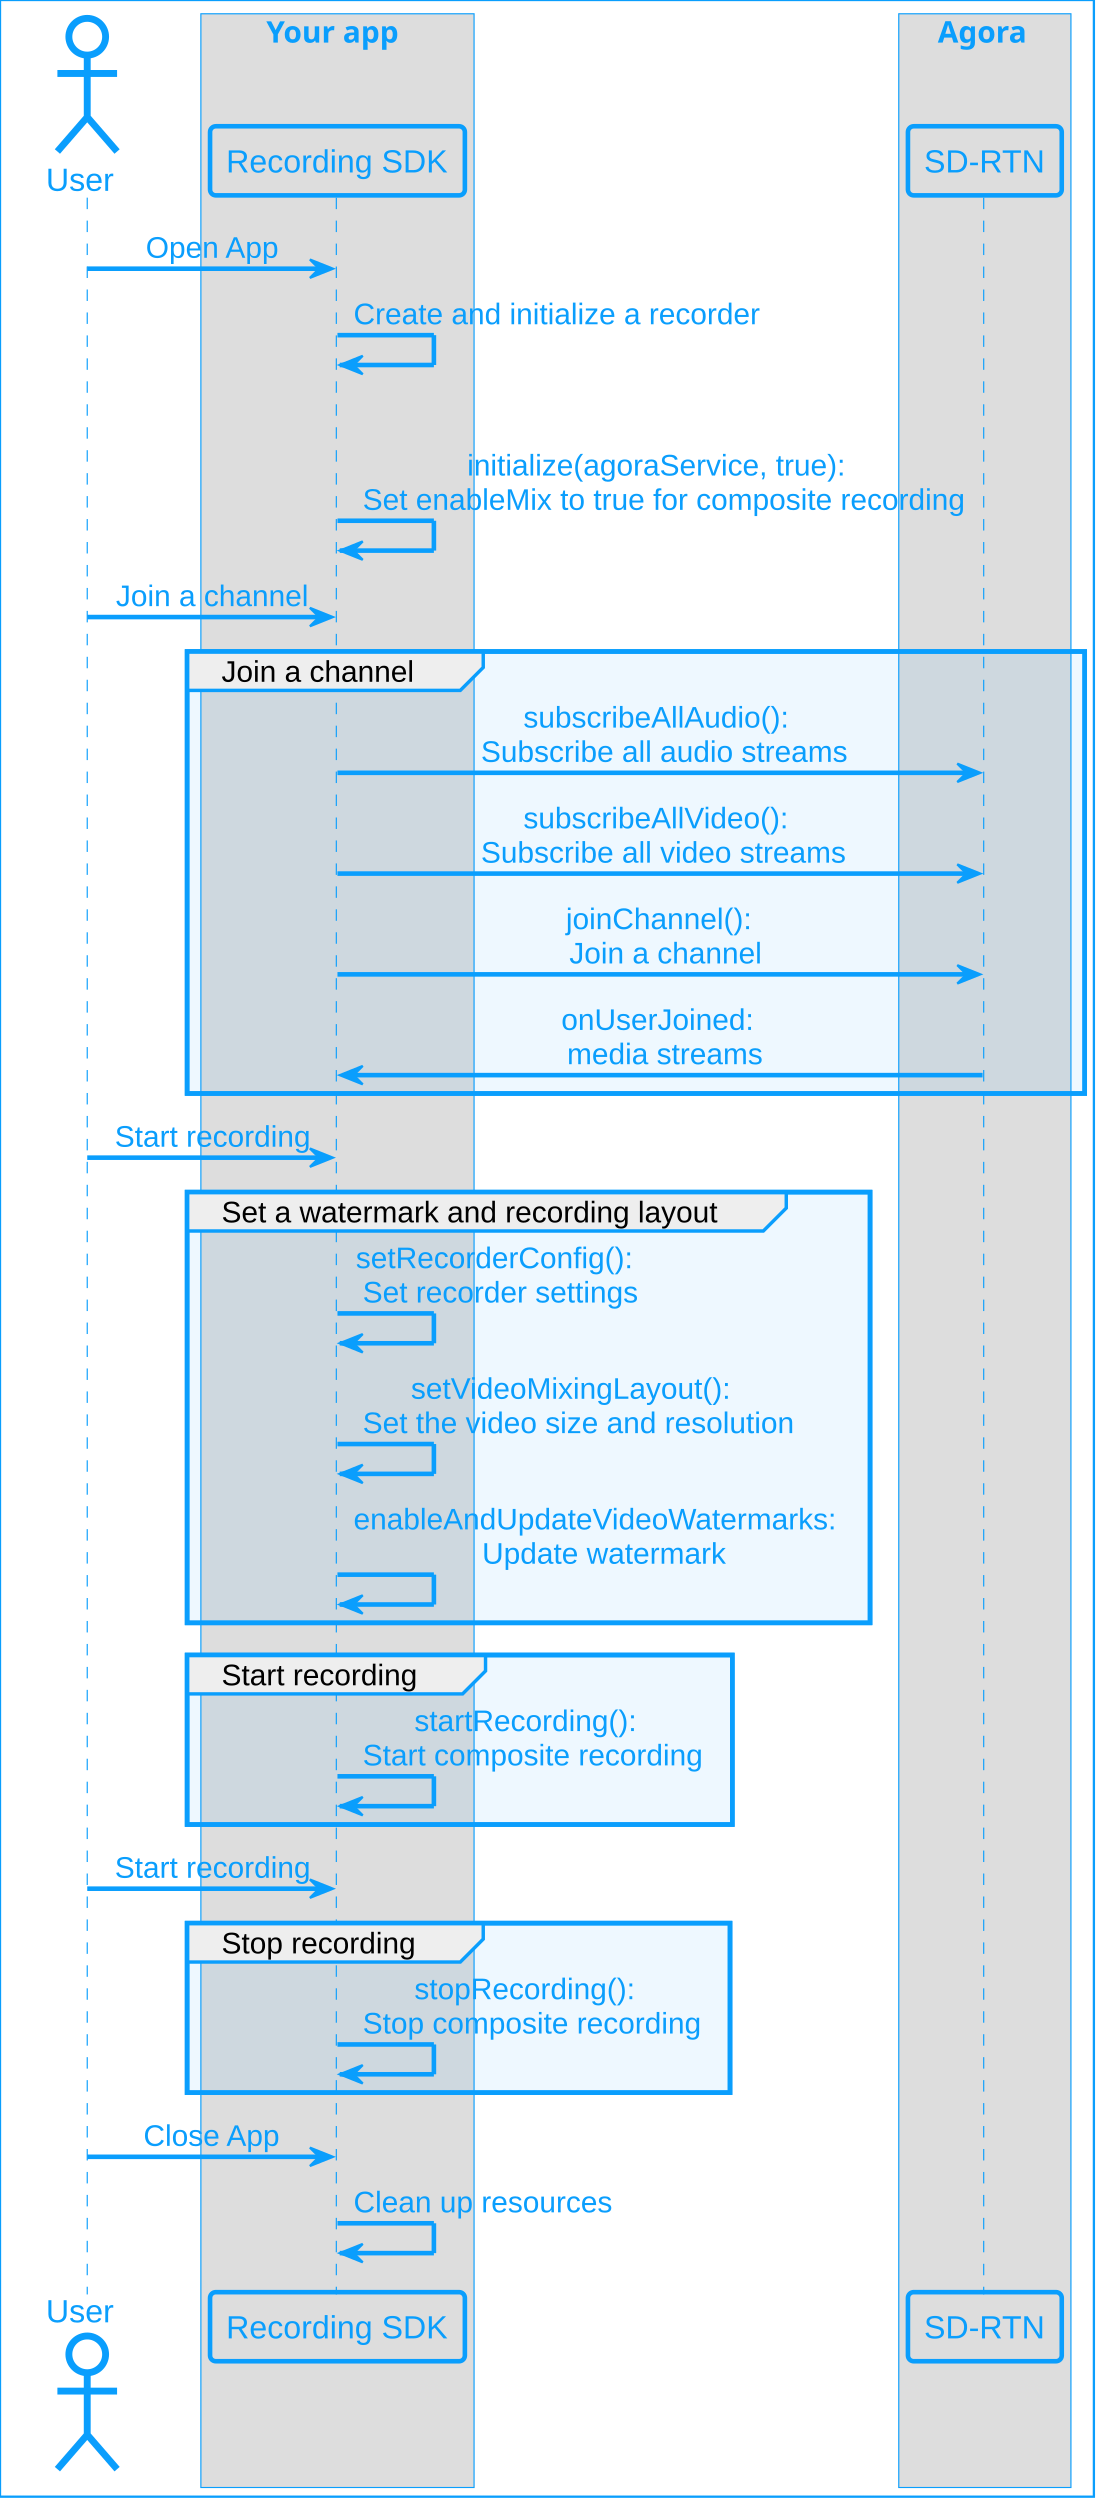
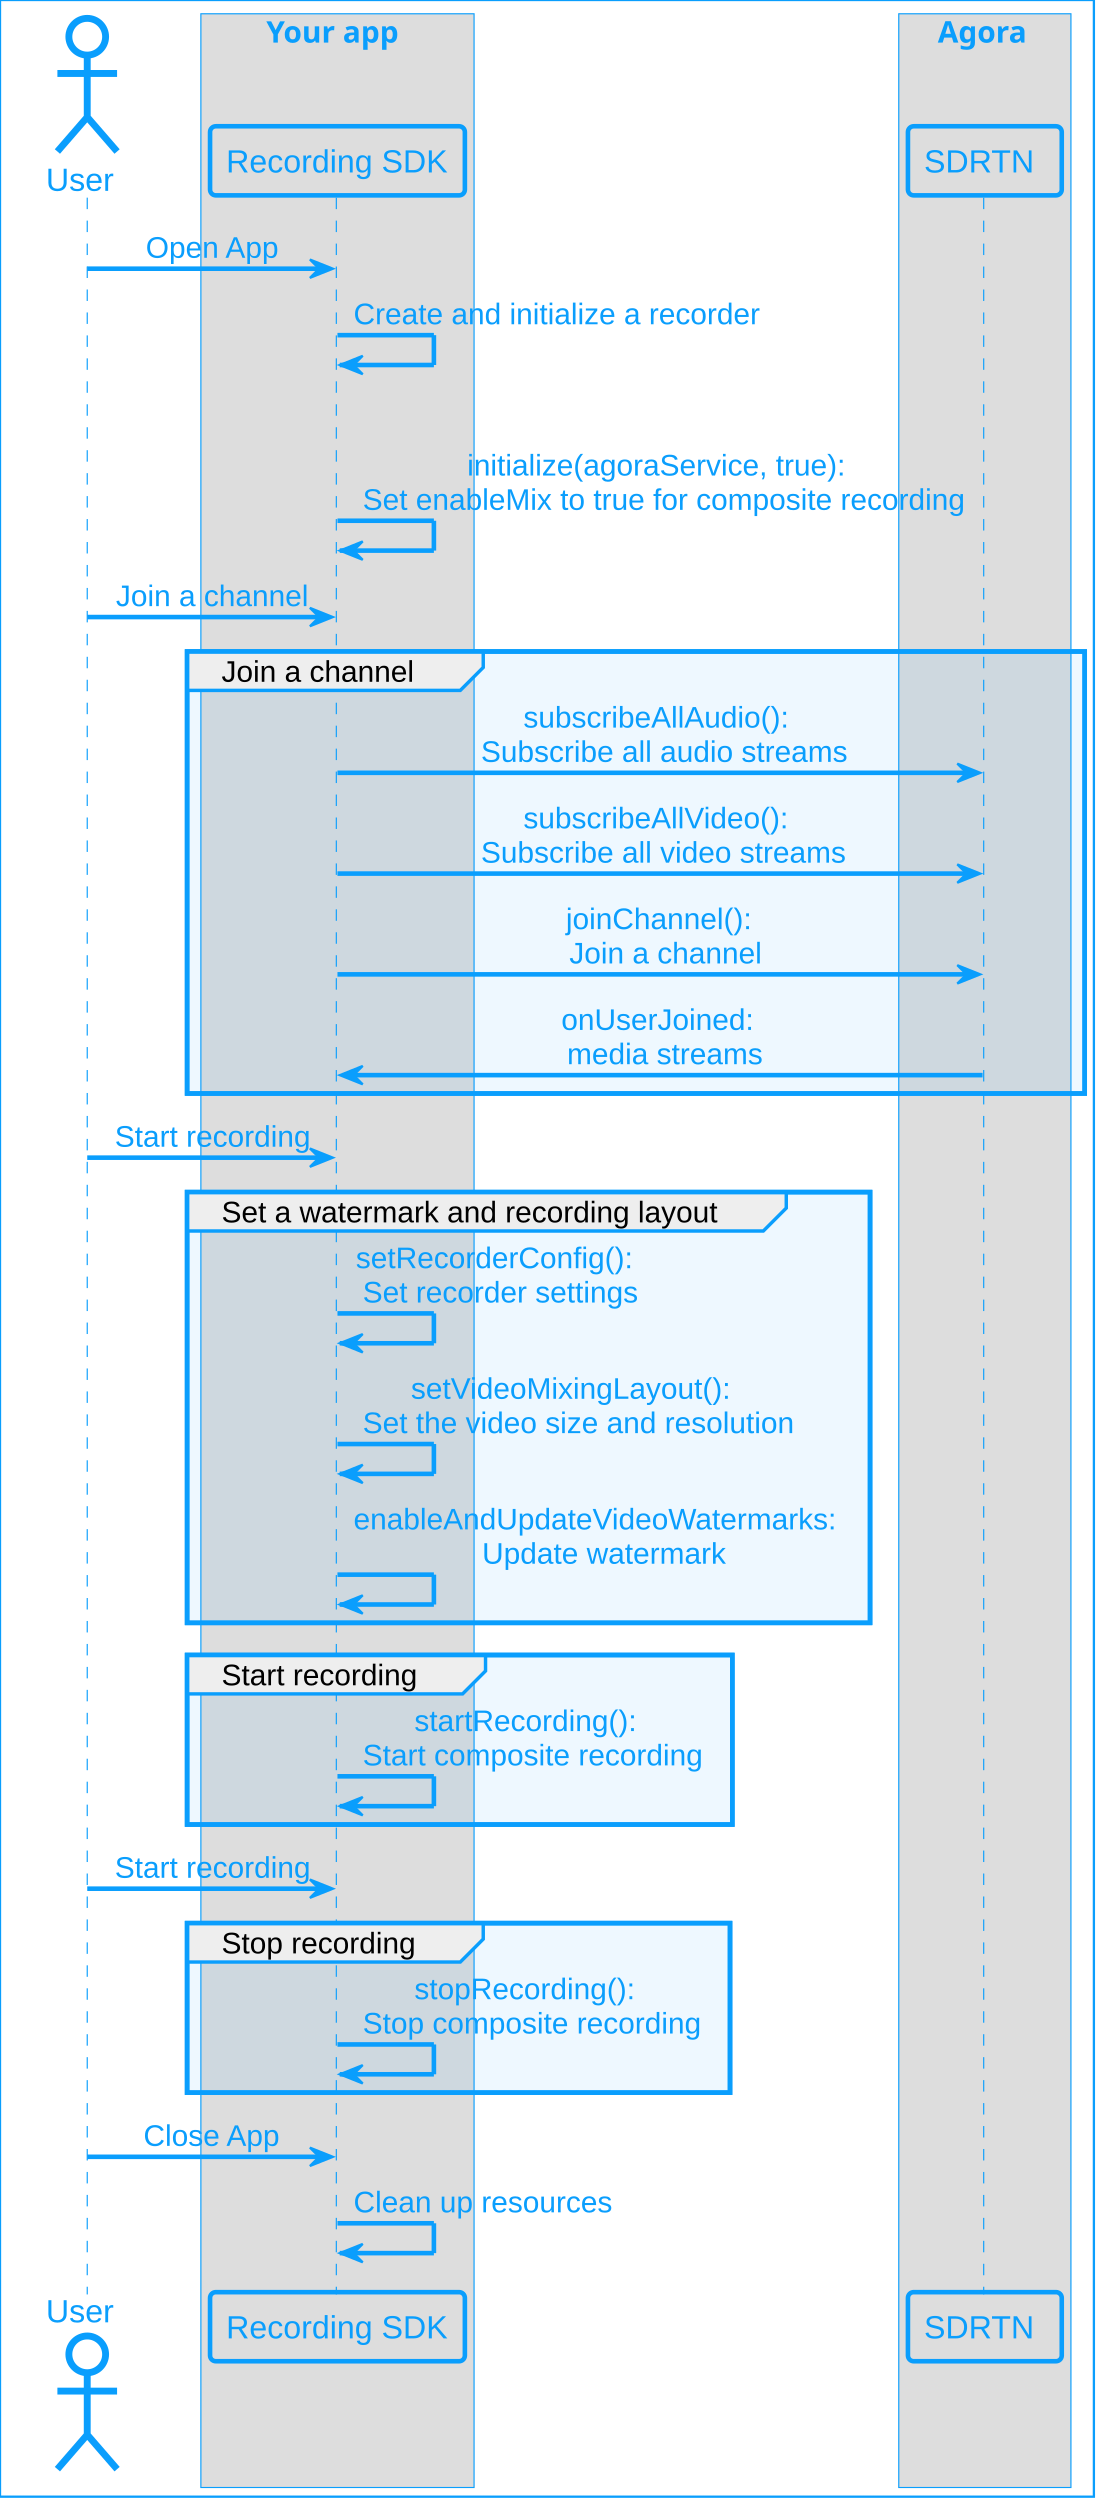
<svg xmlns="http://www.w3.org/2000/svg" contentStyleType="text/css" height="1089px" preserveAspectRatio="none" style="width:478px;height:1089px;" version="1.1" viewBox="0 0 478 1089" width="478px" zoomAndPan="magnify">
  <defs />
  <g>
    <rect fill="none" height="1087.557" style="stroke:#0A9EFD;stroke-width:1.0;" width="476.5" x="0" y="0" />
    <rect fill="#999999" fill-opacity="0.333" height="1077.557" style="stroke:#0A9EFD;stroke-width:0.5;" width="119" x="87.5" y="6" />
    <text fill="#0A9EFD" font-family="sans-serif" font-size="13" font-weight="bold" lengthAdjust="spacing" textLength="62" x="116" y="18.568">Your app</text>
    <rect fill="#999999" fill-opacity="0.333" height="1077.557" style="stroke:#0A9EFD;stroke-width:0.5;" width="75" x="391.5" y="6" />
    <text fill="#0A9EFD" font-family="sans-serif" font-size="13" font-weight="bold" lengthAdjust="spacing" textLength="41" x="408.5" y="18.568">Agora</text>
    <rect fill="#0A9EFD" fill-opacity="0.067" height="192.539" style="stroke:#0A9EFD;stroke-width:2.0;" width="391" x="81.5" y="283.791" />
    <rect fill="#0A9EFD" fill-opacity="0.067" height="187.641" style="stroke:#0A9EFD;stroke-width:2.0;" width="297.5" x="81.5" y="519.278" />
    <rect fill="#0A9EFD" fill-opacity="0.067" height="73.846" style="stroke:#0A9EFD;stroke-width:2.0;" width="237.5" x="81.5" y="720.919" />
    <rect fill="#0A9EFD" fill-opacity="0.067" height="73.846" style="stroke:#0A9EFD;stroke-width:2.0;" width="236.5" x="81.5" y="837.714" />
    <line style="stroke:#0A9EFD;stroke-width:0.5;stroke-dasharray:5.0,5.0;" x1="38" x2="38" y1="86.099" y2="999.458" />
    <line style="stroke:#0A9EFD;stroke-width:0.5;stroke-dasharray:5.0,5.0;" x1="146.5" x2="146.5" y1="86.099" y2="999.458" />
    <line style="stroke:#0A9EFD;stroke-width:0.5;stroke-dasharray:5.0,5.0;" x1="428.5" x2="428.5" y1="86.099" y2="999.458" />
    <text fill="#0A9EFD" font-family="Arial" font-size="14" lengthAdjust="spacing" textLength="30" x="20" y="83.132">User</text>
    <ellipse cx="38" cy="16" fill="none" rx="8" ry="8" style="stroke:#0A9EFD;stroke-width:3.0;" />
    <path d="M38,24 L38,51 M25,32 L51,32 M38,51 L25,66 M38,51 L51,66 " fill="none" style="stroke:#0A9EFD;stroke-width:3.0;" />
    <text fill="#0A9EFD" font-family="Arial" font-size="14" lengthAdjust="spacing" textLength="30" x="20" y="1011.59">User</text>
    <ellipse cx="38" cy="1025.557" fill="none" rx="8" ry="8" style="stroke:#0A9EFD;stroke-width:3.0;" />
    <path d="M38,1033.557 L38,1060.557 M25,1041.557 L51,1041.557 M38,1060.557 L25,1075.557 M38,1060.557 L51,1075.557 " fill="none" style="stroke:#0A9EFD;stroke-width:3.0;" />
    <rect fill="none" height="30.099" rx="2.5" ry="2.5" style="stroke:#0A9EFD;stroke-width:2.0;" width="111" x="91.5" y="55" />
    <text fill="#0A9EFD" font-family="Arial" font-size="14" lengthAdjust="spacing" textLength="97" x="98.5" y="75.132">Recording SDK</text>
    <rect fill="none" height="30.099" rx="2.5" ry="2.5" style="stroke:#0A9EFD;stroke-width:2.0;" width="111" x="91.5" y="998.458" />
    <text fill="#0A9EFD" font-family="Arial" font-size="14" lengthAdjust="spacing" textLength="97" x="98.5" y="1018.59">Recording SDK</text>
    <rect fill="none" height="30.099" rx="2.5" ry="2.5" style="stroke:#0A9EFD;stroke-width:2.0;" width="67" x="395.5" y="55" />
-     <text fill="#0A9EFD" font-family="Arial" font-size="14" lengthAdjust="spacing" textLength="53" x="402.5" y="75.132">SD-RTN</text>
+     <text fill="#0A9EFD" font-family="Arial" font-size="14" lengthAdjust="spacing" textLength="53" x="402.5" y="75.132">SDRTN</text>
    <rect fill="none" height="30.099" rx="2.5" ry="2.5" style="stroke:#0A9EFD;stroke-width:2.0;" width="67" x="395.5" y="998.458" />
-     <text fill="#0A9EFD" font-family="Arial" font-size="14" lengthAdjust="spacing" textLength="53" x="402.5" y="1018.59">SD-RTN</text>
+     <text fill="#0A9EFD" font-family="Arial" font-size="14" lengthAdjust="spacing" textLength="53" x="402.5" y="1018.59">SDRTN</text>
    <polygon fill="#0A9EFD" points="135,113.047,145,117.047,135,121.047,139,117.047" style="stroke:#0A9EFD;stroke-width:1.0;" />
    <line style="stroke:#0A9EFD;stroke-width:2.0;" x1="38" x2="141" y1="117.047" y2="117.047" />
    <text fill="#0A9EFD" font-family="Arial" font-size="13" lengthAdjust="spacing" textLength="58" x="63.5" y="112.293">Open App</text>
    <line style="stroke:#0A9EFD;stroke-width:2.0;" x1="147" x2="189" y1="145.996" y2="145.996" />
    <line style="stroke:#0A9EFD;stroke-width:2.0;" x1="189" x2="189" y1="145.996" y2="158.996" />
    <line style="stroke:#0A9EFD;stroke-width:2.0;" x1="148" x2="189" y1="158.996" y2="158.996" />
    <polygon fill="#0A9EFD" points="158,154.996,148,158.996,158,162.996,154,158.996" style="stroke:#0A9EFD;stroke-width:1.0;" />
    <text fill="#0A9EFD" font-family="Arial" font-size="13" lengthAdjust="spacing" textLength="176" x="154" y="141.241">Create and initialize a recorder</text>
    <line style="stroke:#0A9EFD;stroke-width:2.0;" x1="147" x2="189" y1="226.842" y2="226.842" />
    <line style="stroke:#0A9EFD;stroke-width:2.0;" x1="189" x2="189" y1="226.842" y2="239.842" />
    <line style="stroke:#0A9EFD;stroke-width:2.0;" x1="148" x2="189" y1="239.842" y2="239.842" />
    <polygon fill="#0A9EFD" points="158,235.842,148,239.842,158,243.842,154,239.842" style="stroke:#0A9EFD;stroke-width:1.0;" />
    <text fill="#0A9EFD" font-family="Arial" font-size="13" lengthAdjust="spacing" textLength="165" x="203.5" y="207.139">initialize(agoraService, true):</text>
    <text fill="#0A9EFD" font-family="Arial" font-size="13" lengthAdjust="spacing" textLength="264" x="158" y="222.087">Set enableMix to true for composite recording</text>
    <polygon fill="#0A9EFD" points="135,264.791,145,268.791,135,272.791,139,268.791" style="stroke:#0A9EFD;stroke-width:1.0;" />
    <line style="stroke:#0A9EFD;stroke-width:2.0;" x1="38" x2="141" y1="268.791" y2="268.791" />
    <text fill="#0A9EFD" font-family="Arial" font-size="13" lengthAdjust="spacing" textLength="84" x="50.5" y="264.036">Join a channel</text>
    <path d="M81.5,283.791 L210.5,283.791 L210.5,290.74 L200.5,300.74 L81.5,300.74 L81.5,283.791 " fill="#EEEEEE" style="stroke:#0A9EFD;stroke-width:1.5;" />
    <rect fill="none" height="192.539" style="stroke:#0A9EFD;stroke-width:2.0;" width="391" x="81.5" y="283.791" />
    <text fill="#000000" font-family="Arial" font-size="13" lengthAdjust="spacing" textLength="84" x="96.5" y="296.985">Join a channel</text>
    <polygon fill="#0A9EFD" points="417,332.637,427,336.637,417,340.637,421,336.637" style="stroke:#0A9EFD;stroke-width:1.0;" />
    <line style="stroke:#0A9EFD;stroke-width:2.0;" x1="147" x2="423" y1="336.637" y2="336.637" />
    <text fill="#0A9EFD" font-family="Arial" font-size="13" lengthAdjust="spacing" textLength="116" x="228" y="316.934">subscribeAllAudio():</text>
    <text fill="#0A9EFD" font-family="Arial" font-size="13" lengthAdjust="spacing" textLength="161" x="209.5" y="331.882">Subscribe all audio streams</text>
    <polygon fill="#0A9EFD" points="417,376.535,427,380.535,417,384.535,421,380.535" style="stroke:#0A9EFD;stroke-width:1.0;" />
    <line style="stroke:#0A9EFD;stroke-width:2.0;" x1="147" x2="423" y1="380.535" y2="380.535" />
    <text fill="#0A9EFD" font-family="Arial" font-size="13" lengthAdjust="spacing" textLength="116" x="228" y="360.831">subscribeAllVideo():</text>
    <text fill="#0A9EFD" font-family="Arial" font-size="13" lengthAdjust="spacing" textLength="161" x="209.5" y="375.78">Subscribe all video streams</text>
    <polygon fill="#0A9EFD" points="417,420.432,427,424.432,417,428.432,421,424.432" style="stroke:#0A9EFD;stroke-width:1.0;" />
    <line style="stroke:#0A9EFD;stroke-width:2.0;" x1="147" x2="423" y1="424.432" y2="424.432" />
    <text fill="#0A9EFD" font-family="Arial" font-size="13" lengthAdjust="spacing" textLength="79" x="246.5" y="404.728">joinChannel():</text>
    <text fill="#0A9EFD" font-family="Arial" font-size="13" lengthAdjust="spacing" textLength="84" x="248" y="419.677">Join a channel</text>
    <polygon fill="#0A9EFD" points="158,464.33,148,468.33,158,472.33,154,468.33" style="stroke:#0A9EFD;stroke-width:1.0;" />
    <line style="stroke:#0A9EFD;stroke-width:2.0;" x1="152" x2="428" y1="468.33" y2="468.33" />
    <text fill="#0A9EFD" font-family="Arial" font-size="13" lengthAdjust="spacing" textLength="83" x="244.5" y="448.626">onUserJoined:</text>
    <text fill="#0A9EFD" font-family="Arial" font-size="13" lengthAdjust="spacing" textLength="86" x="247" y="463.575">media streams</text>
    <polygon fill="#0A9EFD" points="135,500.278,145,504.278,135,508.278,139,504.278" style="stroke:#0A9EFD;stroke-width:1.0;" />
    <line style="stroke:#0A9EFD;stroke-width:2.0;" x1="38" x2="141" y1="504.278" y2="504.278" />
    <text fill="#0A9EFD" font-family="Arial" font-size="13" lengthAdjust="spacing" textLength="85" x="50" y="499.523">Start recording</text>
    <path d="M81.5,519.278 L342.5,519.278 L342.5,526.227 L332.5,536.227 L81.5,536.227 L81.5,519.278 " fill="#EEEEEE" style="stroke:#0A9EFD;stroke-width:1.5;" />
    <rect fill="none" height="187.641" style="stroke:#0A9EFD;stroke-width:2.0;" width="297.5" x="81.5" y="519.278" />
    <text fill="#000000" font-family="Arial" font-size="13" lengthAdjust="spacing" textLength="216" x="96.5" y="532.472">Set a watermark and recording layout</text>
    <line style="stroke:#0A9EFD;stroke-width:2.0;" x1="147" x2="189" y1="572.125" y2="572.125" />
    <line style="stroke:#0A9EFD;stroke-width:2.0;" x1="189" x2="189" y1="572.125" y2="585.125" />
    <line style="stroke:#0A9EFD;stroke-width:2.0;" x1="148" x2="189" y1="585.125" y2="585.125" />
    <polygon fill="#0A9EFD" points="158,581.125,148,585.125,158,589.125,154,585.125" style="stroke:#0A9EFD;stroke-width:1.0;" />
    <text fill="#0A9EFD" font-family="Arial" font-size="13" lengthAdjust="spacing" textLength="119" x="155" y="552.421">setRecorderConfig():</text>
    <text fill="#0A9EFD" font-family="Arial" font-size="13" lengthAdjust="spacing" textLength="121" x="158" y="567.37">Set recorder settings</text>
    <line style="stroke:#0A9EFD;stroke-width:2.0;" x1="147" x2="189" y1="629.022" y2="629.022" />
    <line style="stroke:#0A9EFD;stroke-width:2.0;" x1="189" x2="189" y1="629.022" y2="642.022" />
    <line style="stroke:#0A9EFD;stroke-width:2.0;" x1="148" x2="189" y1="642.022" y2="642.022" />
    <polygon fill="#0A9EFD" points="158,638.022,148,642.022,158,646.022,154,642.022" style="stroke:#0A9EFD;stroke-width:1.0;" />
    <text fill="#0A9EFD" font-family="Arial" font-size="13" lengthAdjust="spacing" textLength="140" x="179" y="609.318">setVideoMixingLayout():</text>
    <text fill="#0A9EFD" font-family="Arial" font-size="13" lengthAdjust="spacing" textLength="190" x="158" y="624.267">Set the video size and resolution</text>
    <line style="stroke:#0A9EFD;stroke-width:2.0;" x1="147" x2="189" y1="685.919" y2="685.919" />
    <line style="stroke:#0A9EFD;stroke-width:2.0;" x1="189" x2="189" y1="685.919" y2="698.919" />
    <line style="stroke:#0A9EFD;stroke-width:2.0;" x1="148" x2="189" y1="698.919" y2="698.919" />
    <polygon fill="#0A9EFD" points="158,694.919,148,698.919,158,702.919,154,698.919" style="stroke:#0A9EFD;stroke-width:1.0;" />
    <text fill="#0A9EFD" font-family="Arial" font-size="13" lengthAdjust="spacing" textLength="209" x="154" y="666.216">enableAndUpdateVideoWatermarks:</text>
    <text fill="#0A9EFD" font-family="Arial" font-size="13" lengthAdjust="spacing" textLength="105" x="210" y="681.165">Update watermark</text>
    <path d="M81.5,720.919 L211.5,720.919 L211.5,727.868 L201.5,737.868 L81.5,737.868 L81.5,720.919 " fill="#EEEEEE" style="stroke:#0A9EFD;stroke-width:1.5;" />
    <rect fill="none" height="73.846" style="stroke:#0A9EFD;stroke-width:2.0;" width="237.5" x="81.5" y="720.919" />
    <text fill="#000000" font-family="Arial" font-size="13" lengthAdjust="spacing" textLength="85" x="96.5" y="734.113">Start recording</text>
    <line style="stroke:#0A9EFD;stroke-width:2.0;" x1="147" x2="189" y1="773.766" y2="773.766" />
    <line style="stroke:#0A9EFD;stroke-width:2.0;" x1="189" x2="189" y1="773.766" y2="786.766" />
    <line style="stroke:#0A9EFD;stroke-width:2.0;" x1="148" x2="189" y1="786.766" y2="786.766" />
    <polygon fill="#0A9EFD" points="158,782.766,148,786.766,158,790.766,154,786.766" style="stroke:#0A9EFD;stroke-width:1.0;" />
    <text fill="#0A9EFD" font-family="Arial" font-size="13" lengthAdjust="spacing" textLength="96" x="180.5" y="754.062">startRecording():</text>
    <text fill="#0A9EFD" font-family="Arial" font-size="13" lengthAdjust="spacing" textLength="149" x="158" y="769.011">Start composite recording</text>
    <polygon fill="#0A9EFD" points="135,818.714,145,822.714,135,826.714,139,822.714" style="stroke:#0A9EFD;stroke-width:1.0;" />
    <line style="stroke:#0A9EFD;stroke-width:2.0;" x1="38" x2="141" y1="822.714" y2="822.714" />
    <text fill="#0A9EFD" font-family="Arial" font-size="13" lengthAdjust="spacing" textLength="85" x="50" y="817.96">Start recording</text>
    <path d="M81.5,837.714 L210.5,837.714 L210.5,844.663 L200.5,854.663 L81.5,854.663 L81.5,837.714 " fill="#EEEEEE" style="stroke:#0A9EFD;stroke-width:1.5;" />
    <rect fill="none" height="73.846" style="stroke:#0A9EFD;stroke-width:2.0;" width="236.5" x="81.5" y="837.714" />
    <text fill="#000000" font-family="Arial" font-size="13" lengthAdjust="spacing" textLength="84" x="96.5" y="850.908">Stop recording</text>
    <line style="stroke:#0A9EFD;stroke-width:2.0;" x1="147" x2="189" y1="890.561" y2="890.561" />
    <line style="stroke:#0A9EFD;stroke-width:2.0;" x1="189" x2="189" y1="890.561" y2="903.561" />
    <line style="stroke:#0A9EFD;stroke-width:2.0;" x1="148" x2="189" y1="903.561" y2="903.561" />
    <polygon fill="#0A9EFD" points="158,899.561,148,903.561,158,907.561,154,903.561" style="stroke:#0A9EFD;stroke-width:1.0;" />
    <text fill="#0A9EFD" font-family="Arial" font-size="13" lengthAdjust="spacing" textLength="95" x="180.5" y="870.857">stopRecording():</text>
    <text fill="#0A9EFD" font-family="Arial" font-size="13" lengthAdjust="spacing" textLength="148" x="158" y="885.806">Stop composite recording</text>
    <polygon fill="#0A9EFD" points="135,935.509,145,939.509,135,943.509,139,939.509" style="stroke:#0A9EFD;stroke-width:1.0;" />
    <line style="stroke:#0A9EFD;stroke-width:2.0;" x1="38" x2="141" y1="939.509" y2="939.509" />
    <text fill="#0A9EFD" font-family="Arial" font-size="13" lengthAdjust="spacing" textLength="60" x="62.5" y="934.754">Close App</text>
    <line style="stroke:#0A9EFD;stroke-width:2.0;" x1="147" x2="189" y1="968.458" y2="968.458" />
    <line style="stroke:#0A9EFD;stroke-width:2.0;" x1="189" x2="189" y1="968.458" y2="981.458" />
    <line style="stroke:#0A9EFD;stroke-width:2.0;" x1="148" x2="189" y1="981.458" y2="981.458" />
    <polygon fill="#0A9EFD" points="158,977.458,148,981.458,158,985.458,154,981.458" style="stroke:#0A9EFD;stroke-width:1.0;" />
    <text fill="#0A9EFD" font-family="Arial" font-size="13" lengthAdjust="spacing" textLength="112" x="154" y="963.703">Clean up resources</text>
  </g>
</svg>
